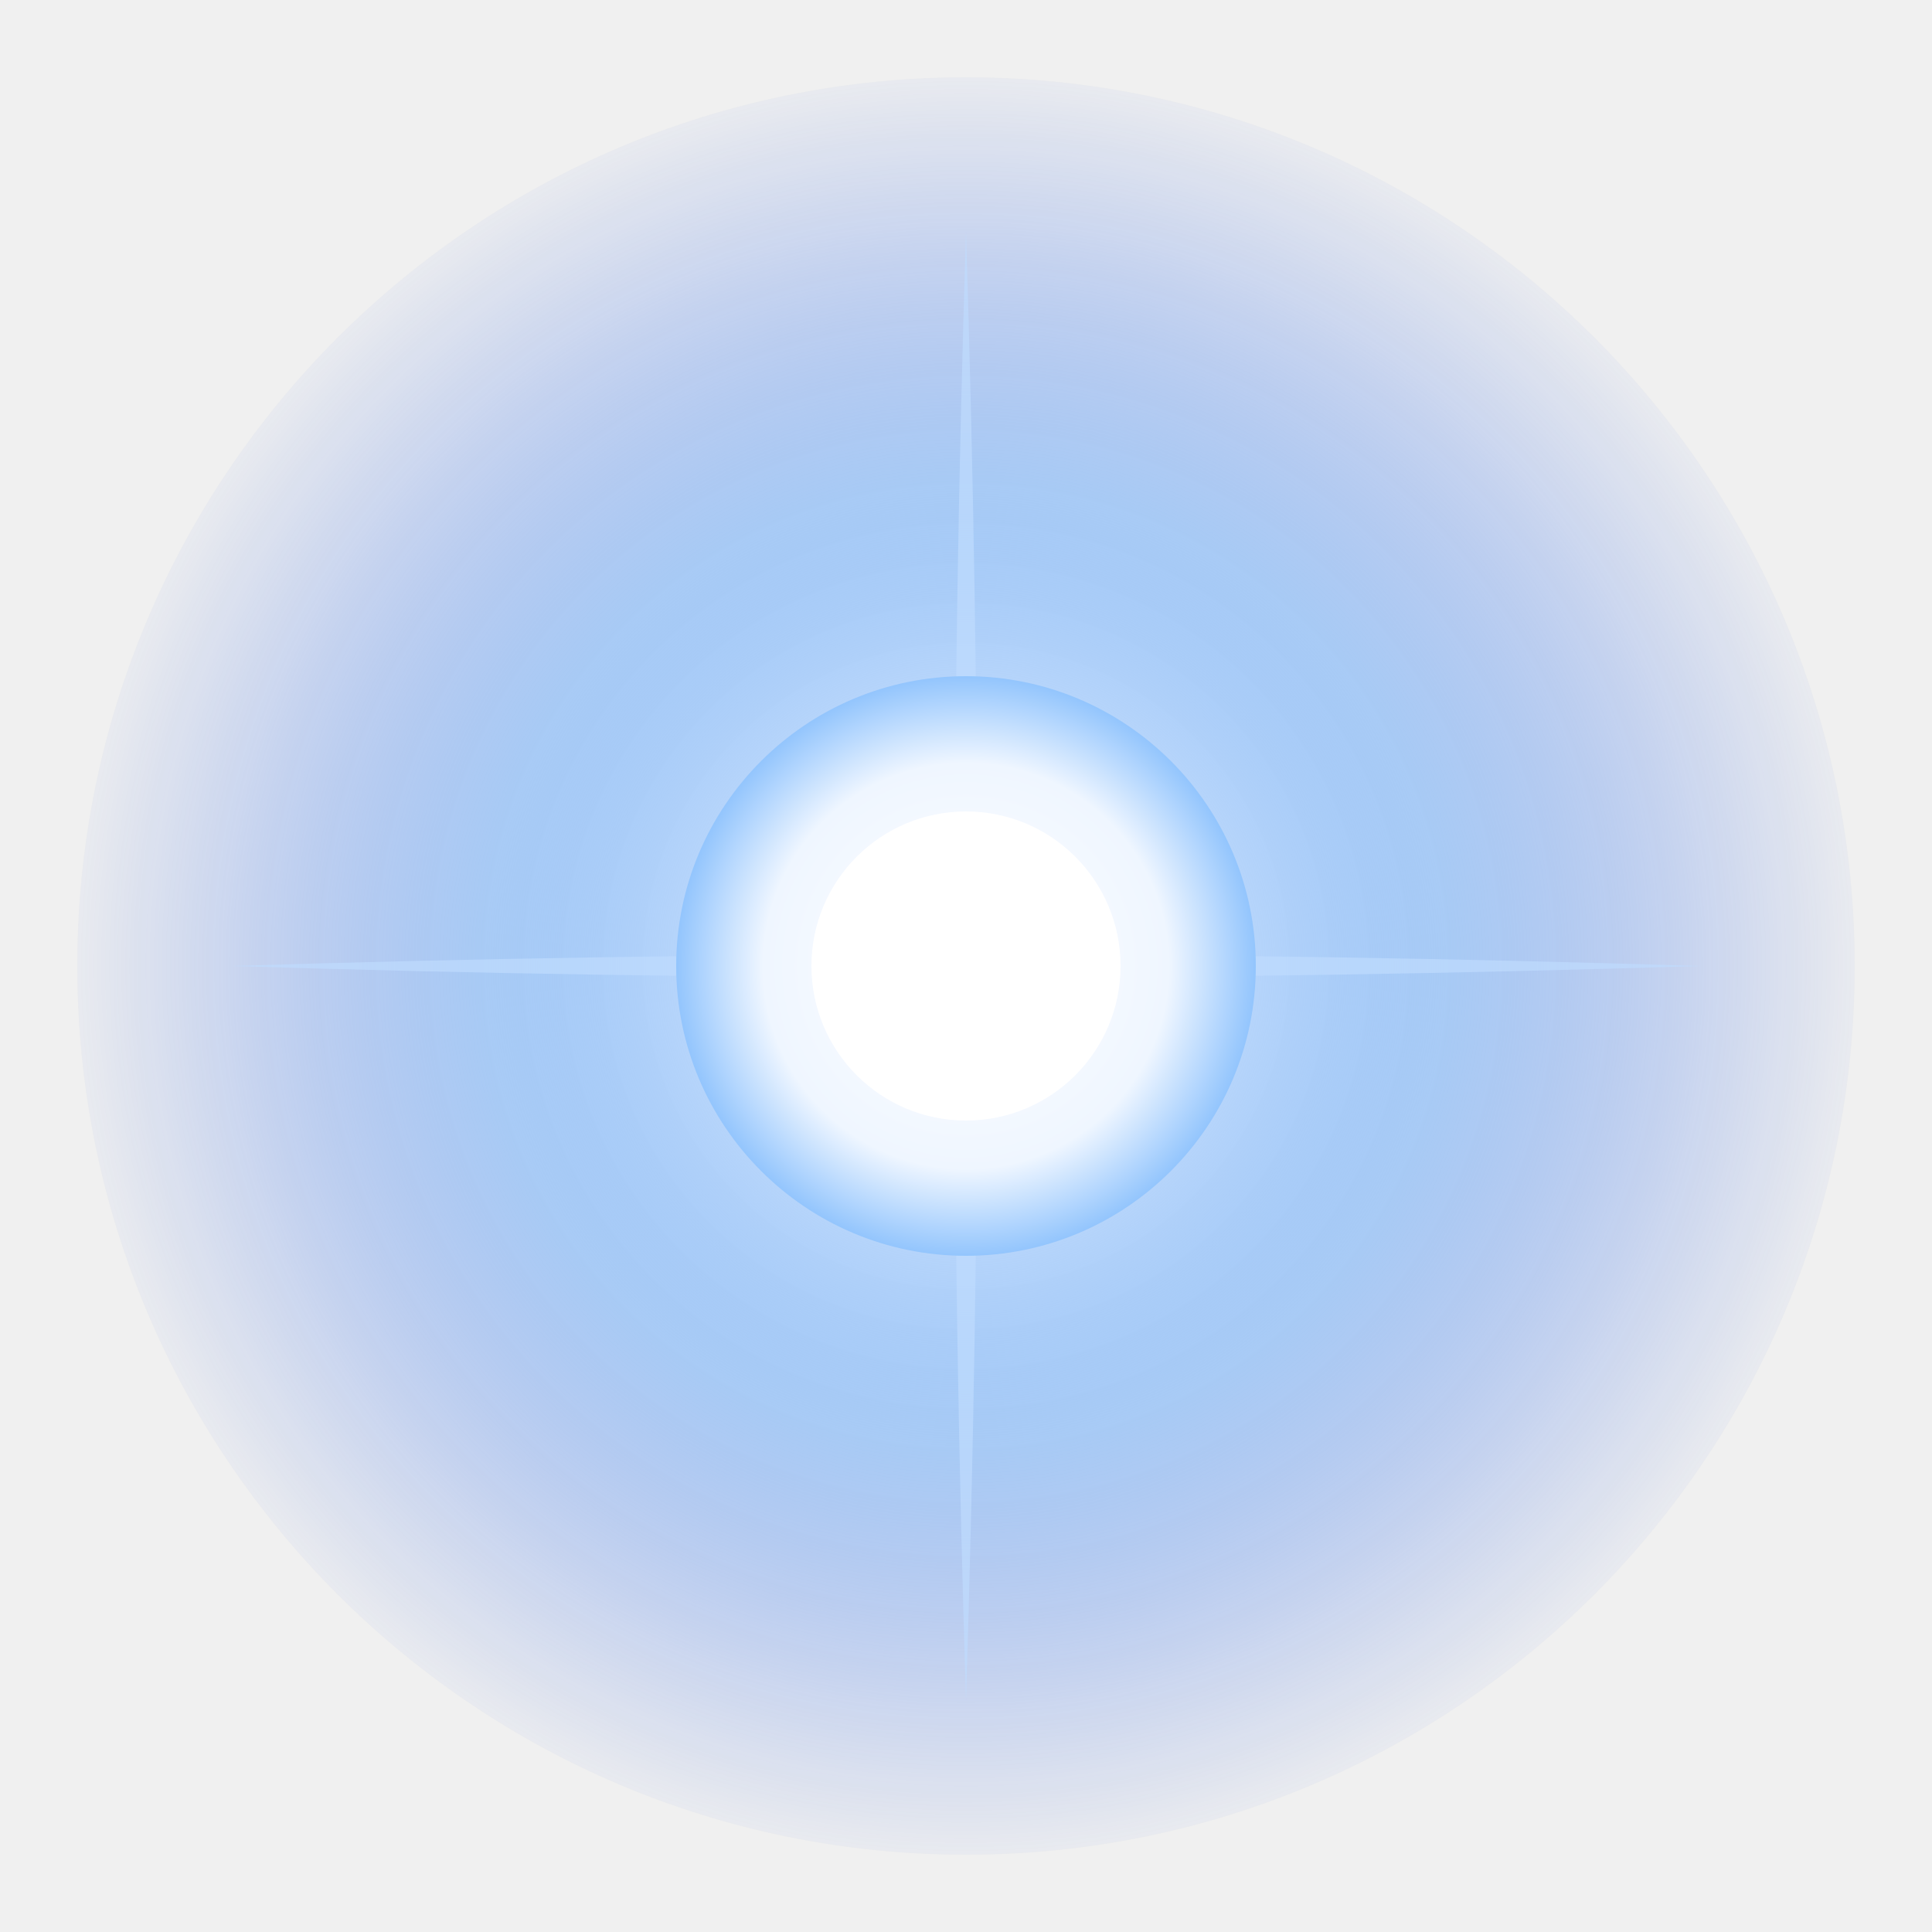
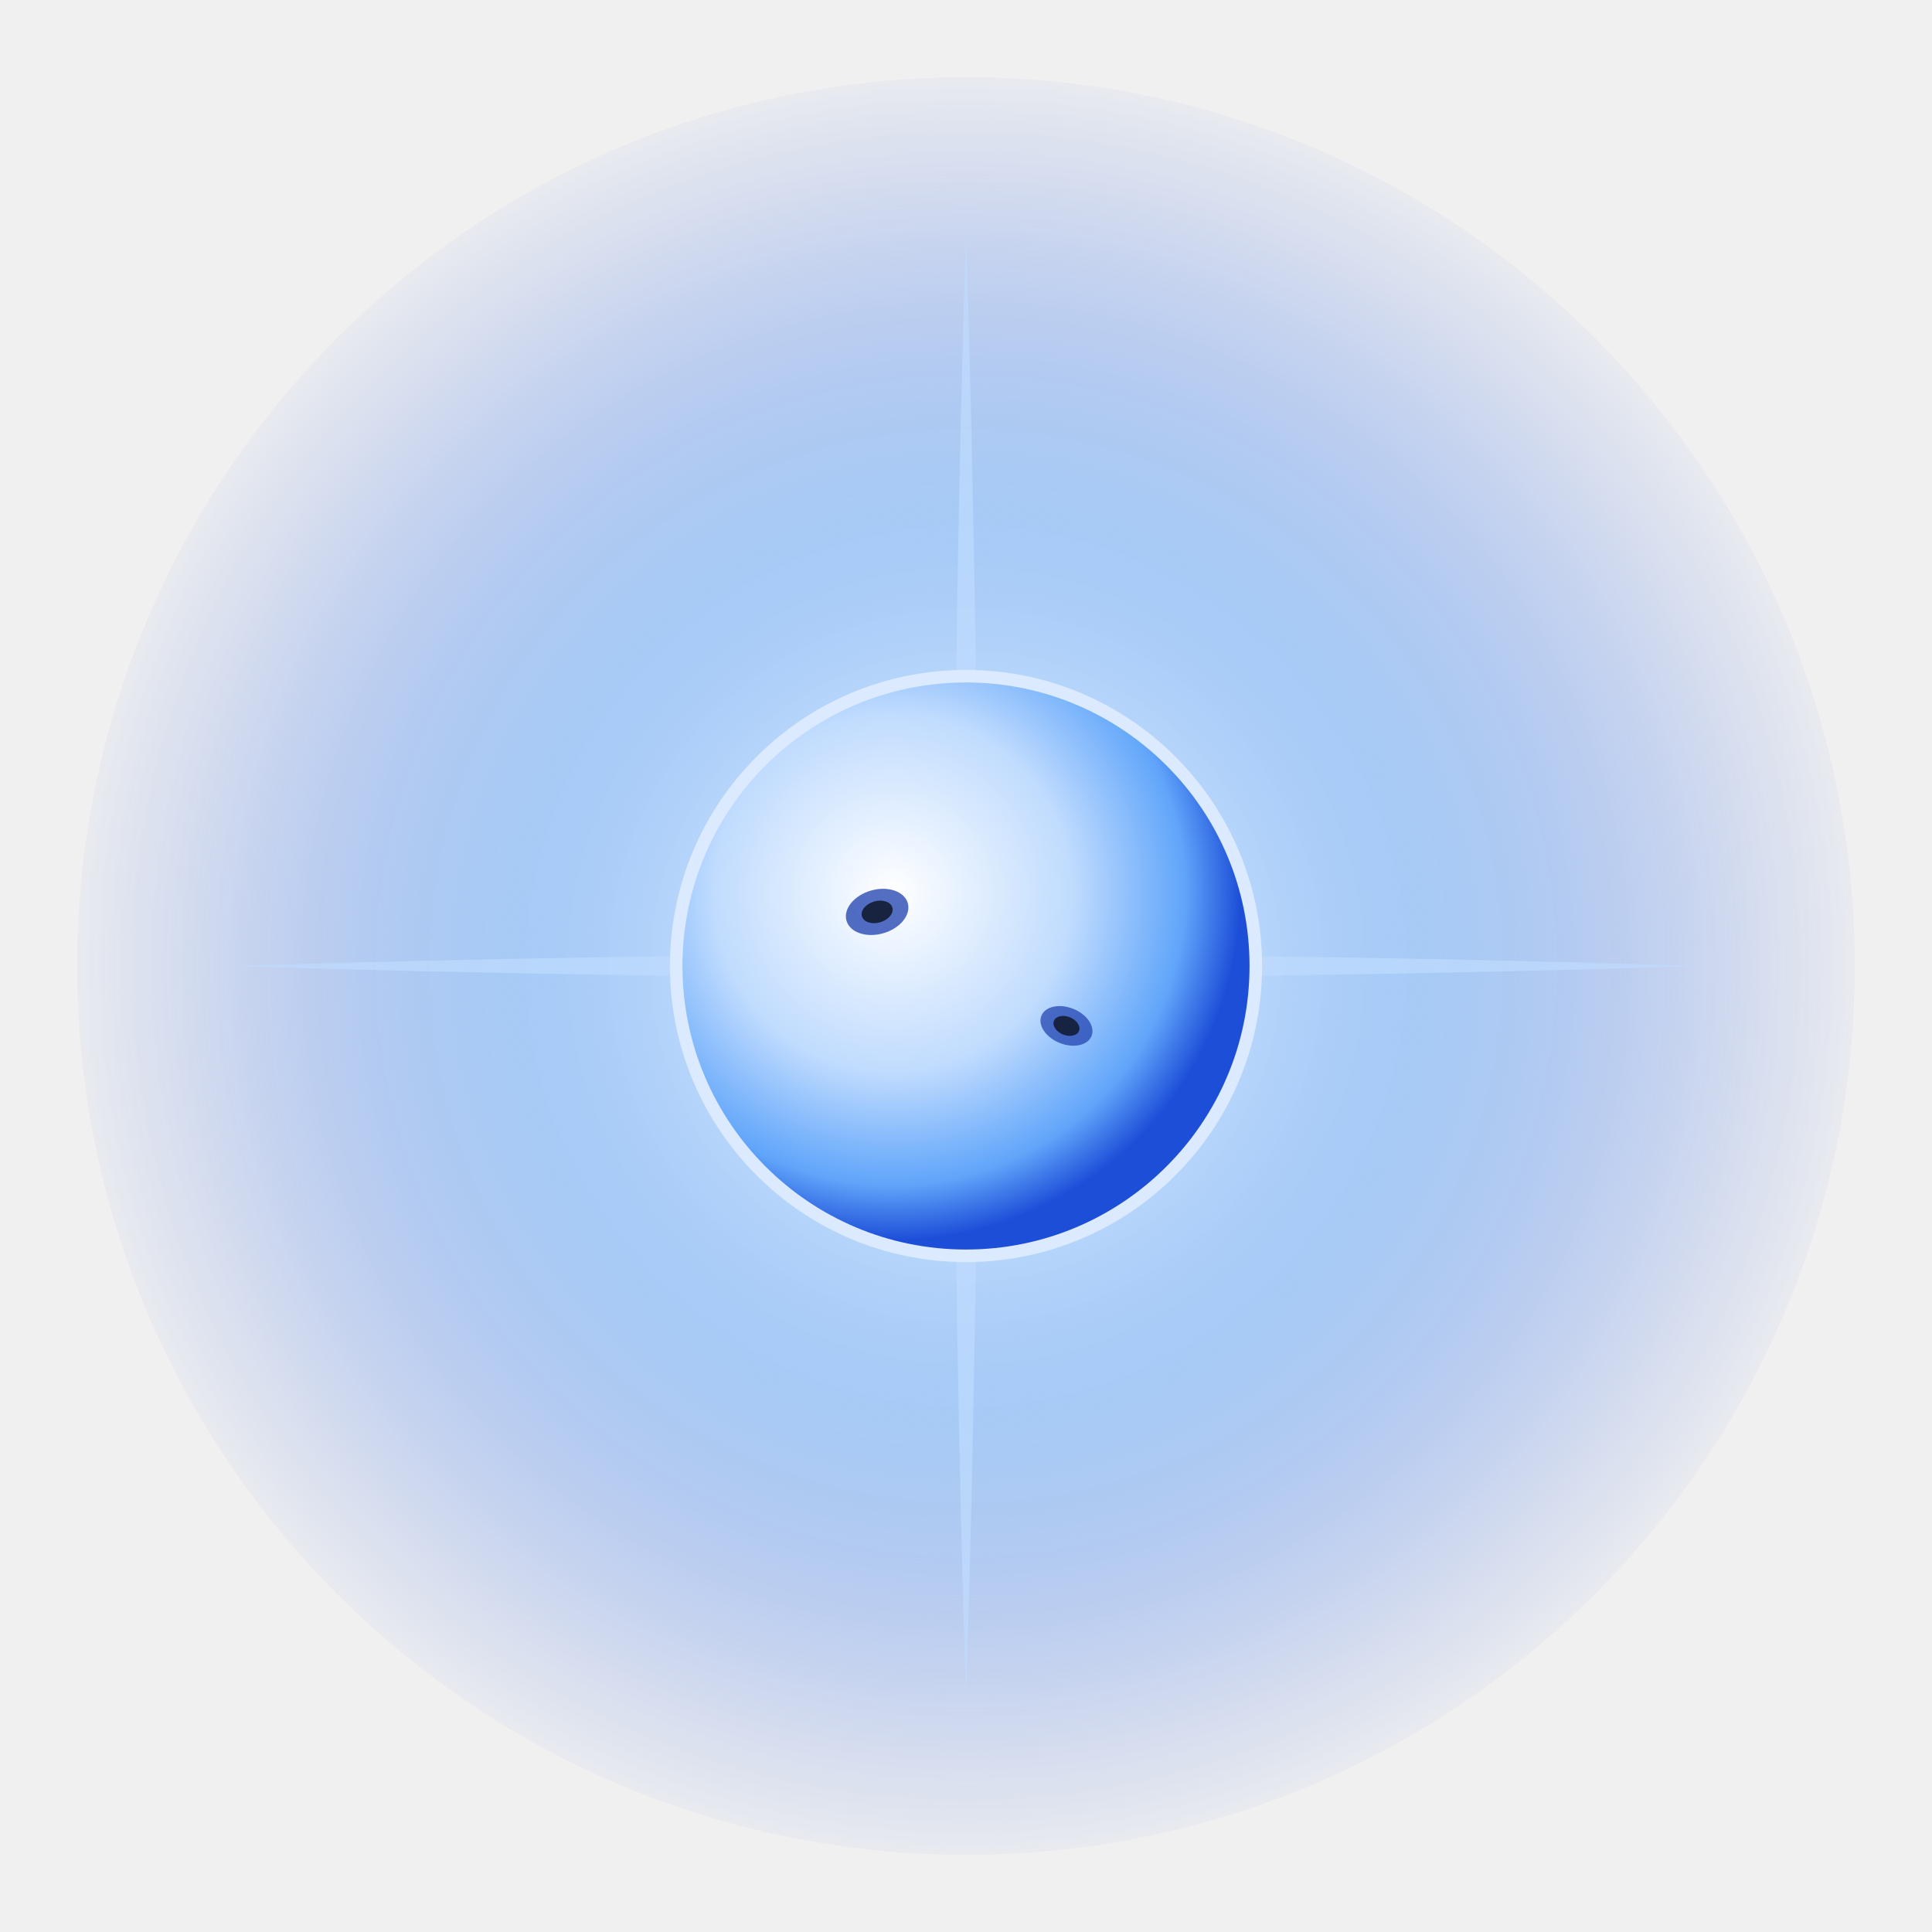
<svg xmlns="http://www.w3.org/2000/svg" viewBox="-50 -50 100 100" width="100" height="100">
  <defs>
    <radialGradient id="b-glow" cx="0" cy="0" r="48" gradientUnits="userSpaceOnUse">
-       <stop offset="0%" stop-color="#ffffff" stop-opacity="1" />
-       <stop offset="25%" stop-color="#bfdbfe" stop-opacity="0.92" />
+       <stop offset="0%" stop-color="#ffffff" stop-opacity="0.96" />
+       <stop offset="25%" stop-color="#bfdbfe" stop-opacity="0.90" />
      <stop offset="52%" stop-color="#60a5fa" stop-opacity="0.50" />
      <stop offset="80%" stop-color="#2563eb" stop-opacity="0.18" />
      <stop offset="100%" stop-color="#1d4ed8" stop-opacity="0" />
    </radialGradient>
-     <radialGradient id="b-core" cx="0" cy="0" r="15" gradientUnits="userSpaceOnUse">
+     <radialGradient id="b-core" cx="-3.8" cy="-3.8" r="18" gradientUnits="userSpaceOnUse">
      <stop offset="0%" stop-color="#ffffff" />
-       <stop offset="70%" stop-color="#eff6ff" />
-       <stop offset="100%" stop-color="#93c5fd" />
+       <stop offset="52%" stop-color="#bfdbfe" />
+       <stop offset="84%" stop-color="#60a5fa" />
+       <stop offset="100%" stop-color="#1d4ed8" />
    </radialGradient>
  </defs>
  <circle cx="0" cy="0" r="46" fill="url(#b-glow)" />
  <path d="M -38 0 Q 0 -1.2 38 0 Q 0 1.2 -38 0 Z" fill="#bfdbfe" opacity="0.70" />
  <path d="M 0 -38 Q -1.2 0 0 38 Q 1.2 0 0 -38 Z" fill="#bfdbfe" opacity="0.70" />
-   <circle cx="0" cy="0" r="15" fill="url(#b-core)" />
-   <circle cx="0" cy="0" r="8" fill="#ffffff" />
+   <circle cx="0" cy="0" r="15" fill="url(#b-core)" stroke="#dbeafe" stroke-width="0.65" />
+   <ellipse cx="-4.6" cy="-2.8" rx="1.65" ry="1.15" transform="rotate(-16 -4.6 -2.8)" fill="#1e40af" opacity="0.76" />
+   <ellipse cx="-4.6" cy="-2.8" rx="0.82" ry="0.56" transform="rotate(-16 -4.6 -2.8)" fill="#0f172a" opacity="0.86" />
+   <ellipse cx="5.2" cy="3.1" rx="1.4" ry="0.95" transform="rotate(22 5.2 3.1)" fill="#1e40af" opacity="0.72" />
+   <ellipse cx="5.2" cy="3.1" rx="0.7" ry="0.48" transform="rotate(22 5.2 3.1)" fill="#0f172a" opacity="0.84" />
</svg>
